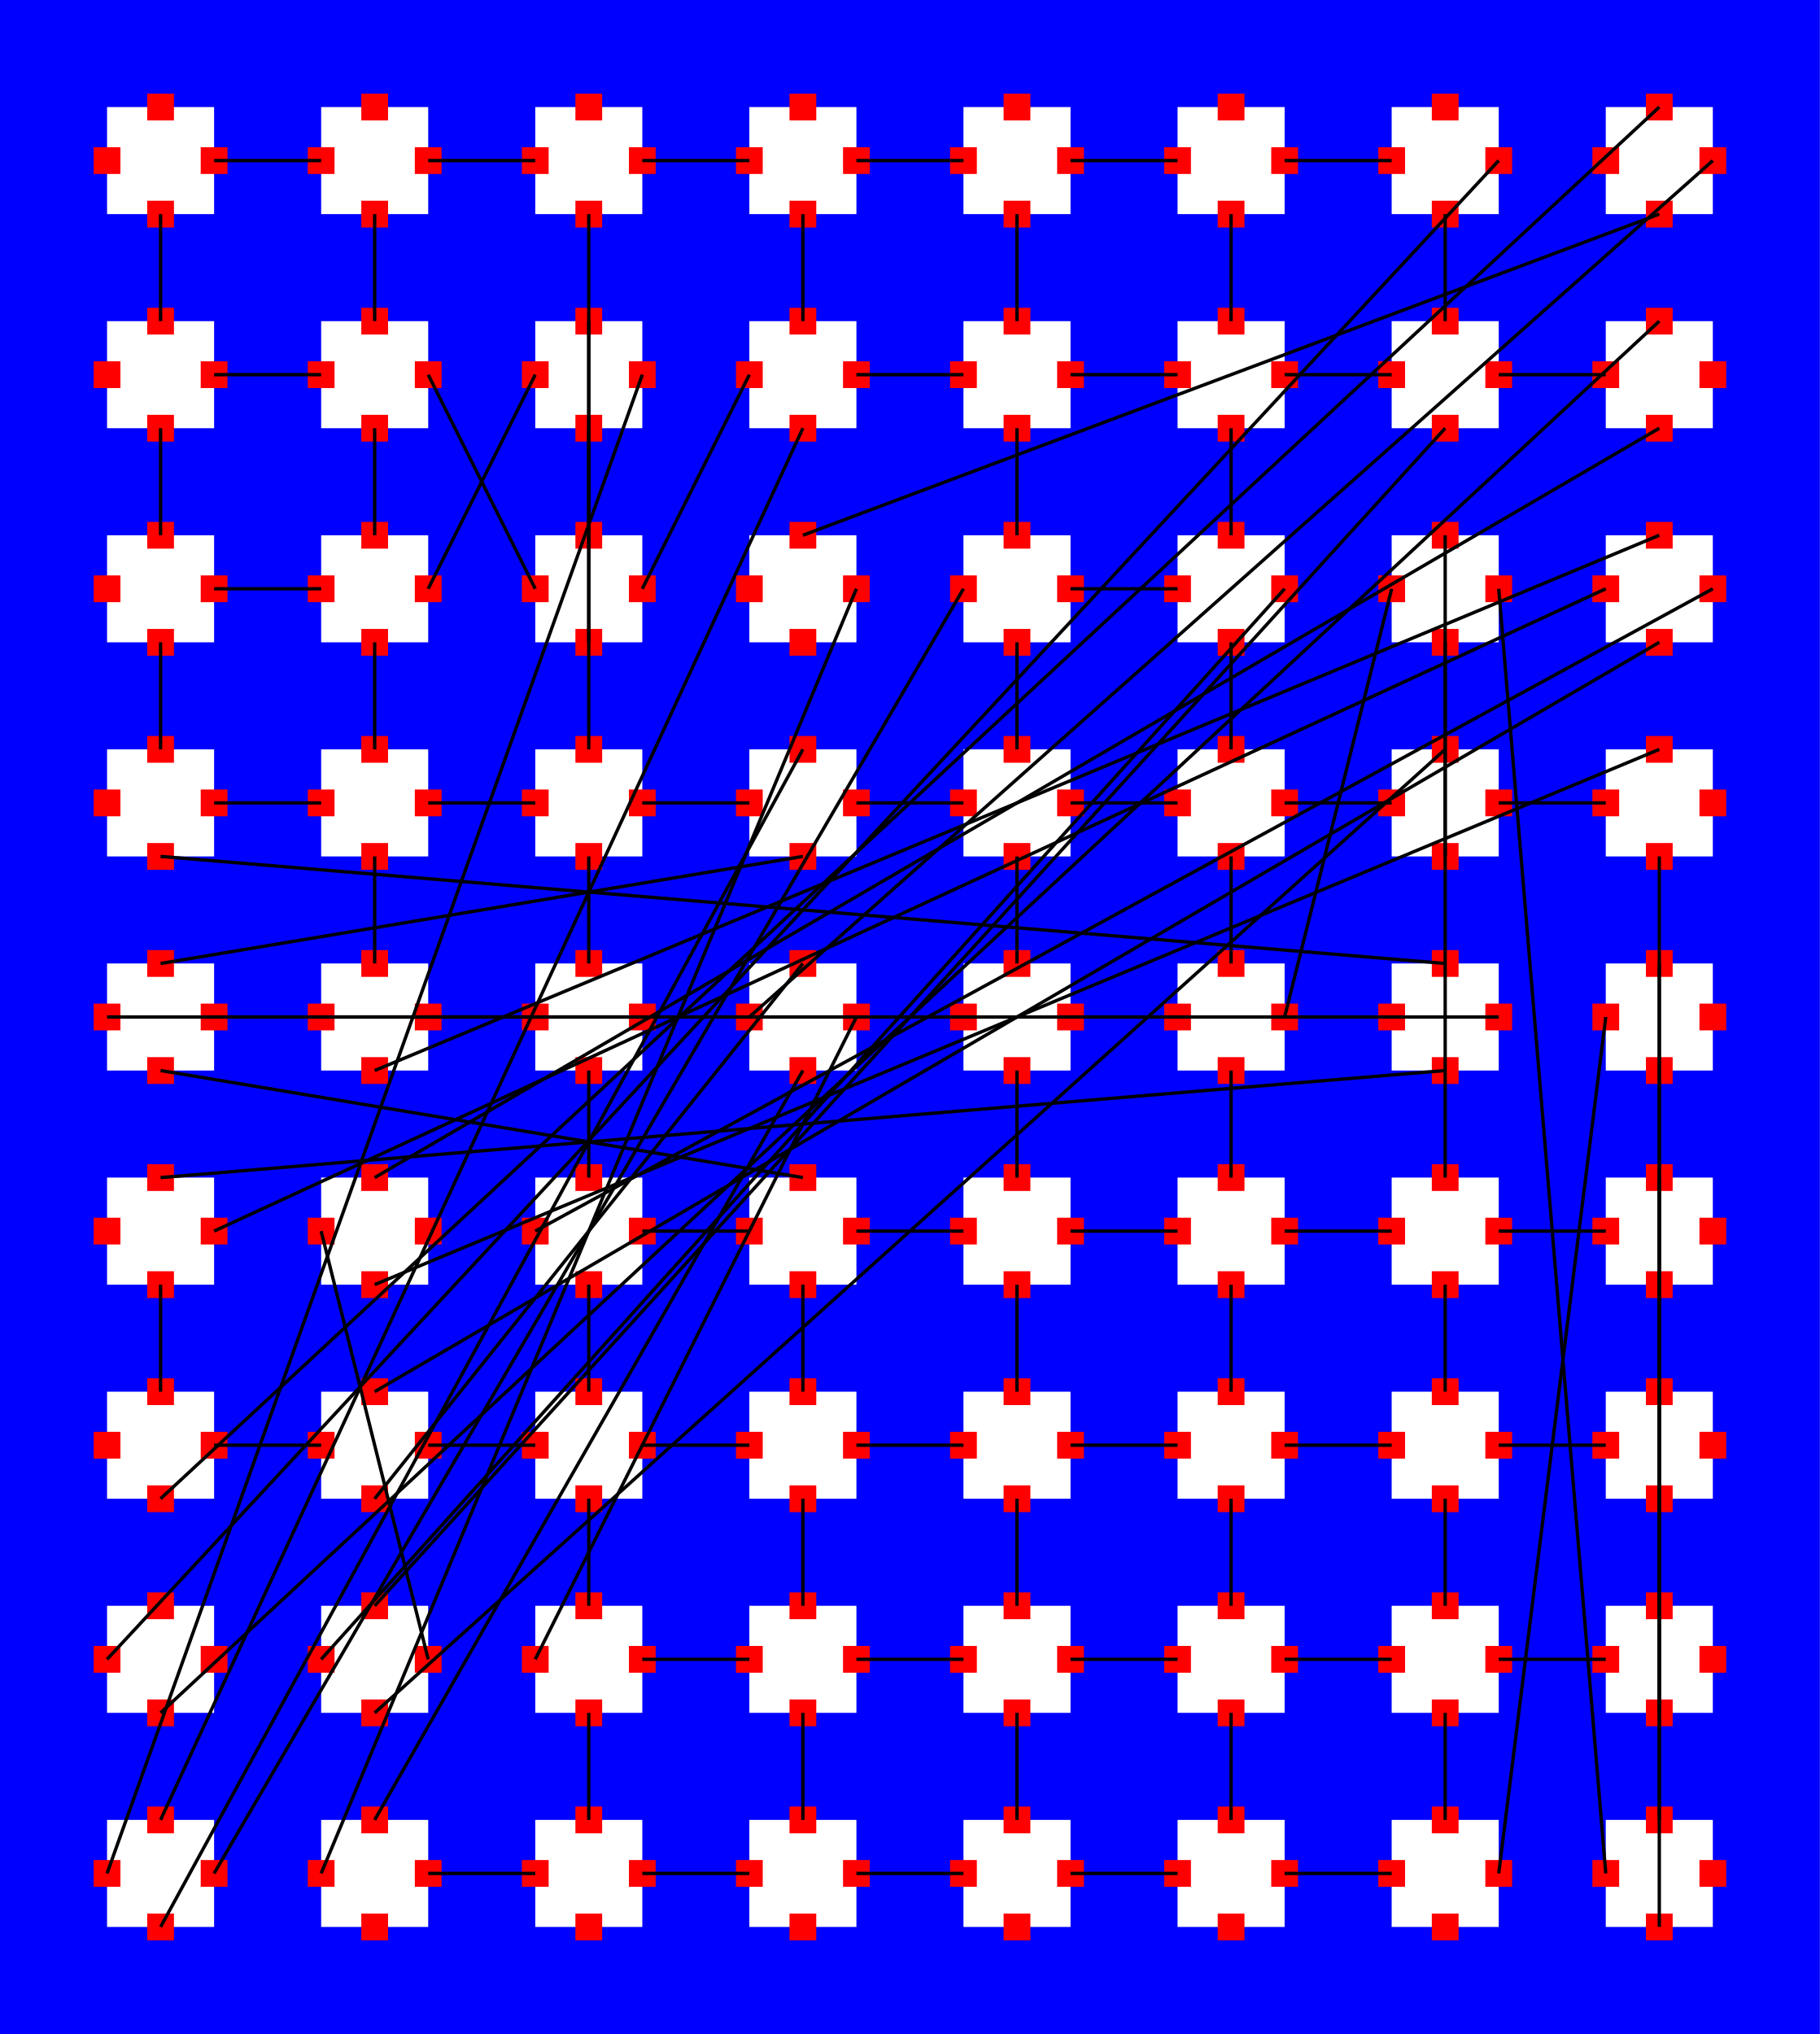
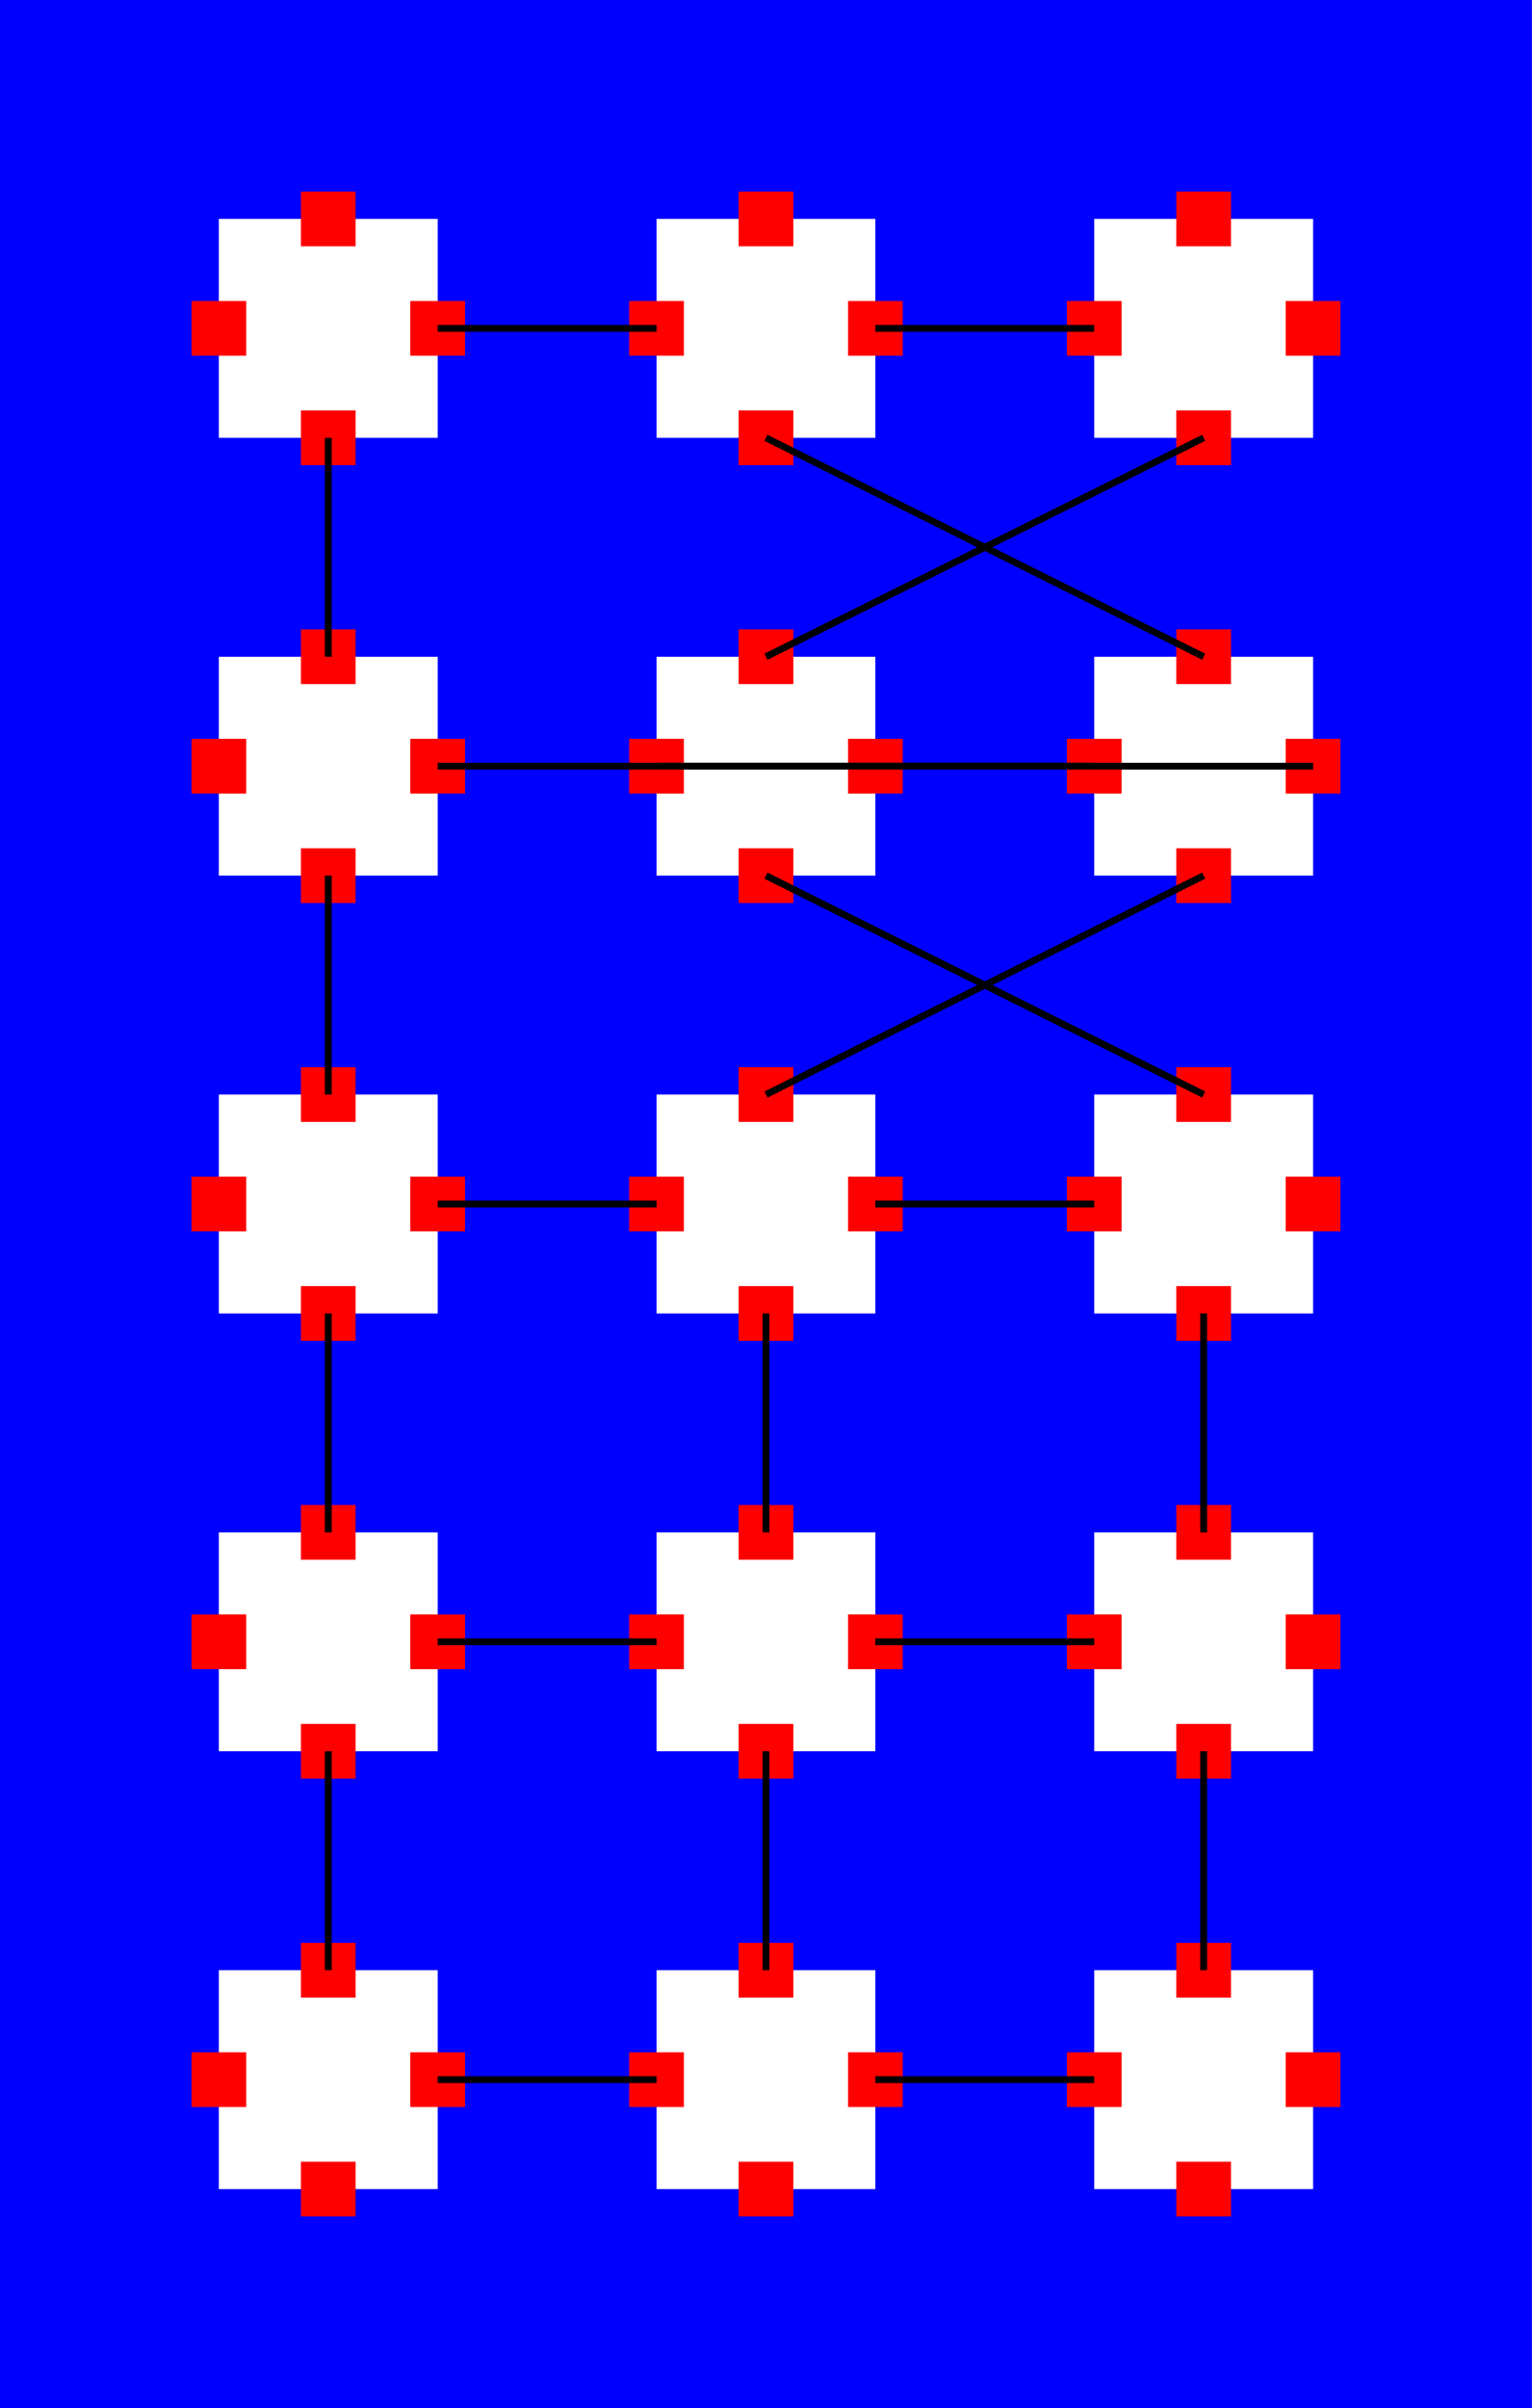
- <svg xmlns="http://www.w3.org/2000/svg" width="544" height="608" viewBox="0 0 544 608">
+ <svg xmlns="http://www.w3.org/2000/svg" width="224" height="352" viewBox="0 0 224 352">
  <defs>
</defs>
-   <rect x="0" y="0" width="544" height="608" fill="blue" />
+   <rect x="0" y="0" width="224" height="352" fill="blue" />
  <rect x="32" y="32" width="32" height="32" fill="white" />
  <rect x="44.0" y="60.0" width="8.0" height="8.0" fill="red" />
  <rect x="60.0" y="44.0" width="8.0" height="8.0" fill="red" />
  <rect x="44.0" y="28.0" width="8.0" height="8.0" fill="red" />
  <rect x="28.0" y="44.0" width="8.0" height="8.0" fill="red" />
  <rect x="96" y="32" width="32" height="32" fill="white" />
  <rect x="108.0" y="60.0" width="8.0" height="8.0" fill="red" />
  <rect x="124.0" y="44.0" width="8.0" height="8.0" fill="red" />
  <rect x="108.0" y="28.0" width="8.0" height="8.0" fill="red" />
  <rect x="92.0" y="44.0" width="8.0" height="8.0" fill="red" />
  <rect x="160" y="32" width="32" height="32" fill="white" />
  <rect x="172.0" y="60.0" width="8.0" height="8.0" fill="red" />
  <rect x="188.0" y="44.0" width="8.0" height="8.0" fill="red" />
  <rect x="172.0" y="28.0" width="8.0" height="8.0" fill="red" />
  <rect x="156.0" y="44.0" width="8.0" height="8.0" fill="red" />
-   <rect x="224" y="32" width="32" height="32" fill="white" />
-   <rect x="236.0" y="60.0" width="8.0" height="8.0" fill="red" />
-   <rect x="252.0" y="44.0" width="8.0" height="8.0" fill="red" />
-   <rect x="236.0" y="28.0" width="8.0" height="8.0" fill="red" />
-   <rect x="220.0" y="44.0" width="8.0" height="8.0" fill="red" />
-   <rect x="288" y="32" width="32" height="32" fill="white" />
-   <rect x="300.0" y="60.0" width="8.0" height="8.0" fill="red" />
-   <rect x="316.0" y="44.0" width="8.0" height="8.0" fill="red" />
-   <rect x="300.0" y="28.0" width="8.0" height="8.0" fill="red" />
-   <rect x="284.0" y="44.0" width="8.0" height="8.0" fill="red" />
-   <rect x="352" y="32" width="32" height="32" fill="white" />
-   <rect x="364.0" y="60.0" width="8.0" height="8.0" fill="red" />
-   <rect x="380.0" y="44.0" width="8.0" height="8.0" fill="red" />
-   <rect x="364.0" y="28.0" width="8.0" height="8.0" fill="red" />
-   <rect x="348.0" y="44.0" width="8.0" height="8.0" fill="red" />
-   <rect x="416" y="32" width="32" height="32" fill="white" />
-   <rect x="428.0" y="60.0" width="8.0" height="8.0" fill="red" />
-   <rect x="444.0" y="44.0" width="8.0" height="8.0" fill="red" />
-   <rect x="428.0" y="28.0" width="8.0" height="8.0" fill="red" />
-   <rect x="412.0" y="44.0" width="8.0" height="8.0" fill="red" />
-   <rect x="32" y="480" width="32" height="32" fill="white" />
-   <rect x="44.0" y="508.0" width="8.0" height="8.0" fill="red" />
-   <rect x="60.0" y="492.0" width="8.0" height="8.0" fill="red" />
-   <rect x="44.0" y="476.0" width="8.0" height="8.0" fill="red" />
-   <rect x="28.0" y="492.0" width="8.0" height="8.0" fill="red" />
  <rect x="32" y="96" width="32" height="32" fill="white" />
  <rect x="44.0" y="124.0" width="8.0" height="8.0" fill="red" />
  <rect x="60.0" y="108.0" width="8.0" height="8.0" fill="red" />
  <rect x="44.0" y="92.0" width="8.0" height="8.0" fill="red" />
  <rect x="28.0" y="108.0" width="8.0" height="8.0" fill="red" />
+   <rect x="160" y="96" width="32" height="32" fill="white" />
+   <rect x="172.0" y="124.0" width="8.0" height="8.0" fill="red" />
+   <rect x="188.0" y="108.0" width="8.0" height="8.0" fill="red" />
+   <rect x="172.0" y="92.0" width="8.0" height="8.0" fill="red" />
+   <rect x="156.0" y="108.0" width="8.0" height="8.0" fill="red" />
  <rect x="96" y="96" width="32" height="32" fill="white" />
  <rect x="108.0" y="124.0" width="8.0" height="8.0" fill="red" />
  <rect x="124.0" y="108.0" width="8.0" height="8.0" fill="red" />
  <rect x="108.0" y="92.0" width="8.0" height="8.0" fill="red" />
  <rect x="92.0" y="108.0" width="8.0" height="8.0" fill="red" />
-   <rect x="160" y="160" width="32" height="32" fill="white" />
-   <rect x="172.0" y="188.0" width="8.0" height="8.0" fill="red" />
-   <rect x="188.0" y="172.0" width="8.0" height="8.0" fill="red" />
-   <rect x="172.0" y="156.0" width="8.0" height="8.0" fill="red" />
-   <rect x="156.0" y="172.0" width="8.0" height="8.0" fill="red" />
-   <rect x="224" y="96" width="32" height="32" fill="white" />
-   <rect x="236.0" y="124.0" width="8.0" height="8.0" fill="red" />
-   <rect x="252.0" y="108.0" width="8.0" height="8.0" fill="red" />
-   <rect x="236.0" y="92.0" width="8.0" height="8.0" fill="red" />
-   <rect x="220.0" y="108.0" width="8.0" height="8.0" fill="red" />
-   <rect x="288" y="96" width="32" height="32" fill="white" />
-   <rect x="300.0" y="124.0" width="8.0" height="8.0" fill="red" />
-   <rect x="316.0" y="108.0" width="8.0" height="8.0" fill="red" />
-   <rect x="300.0" y="92.0" width="8.0" height="8.0" fill="red" />
-   <rect x="284.0" y="108.0" width="8.0" height="8.0" fill="red" />
-   <rect x="352" y="96" width="32" height="32" fill="white" />
-   <rect x="364.0" y="124.0" width="8.0" height="8.0" fill="red" />
-   <rect x="380.0" y="108.0" width="8.0" height="8.0" fill="red" />
-   <rect x="364.0" y="92.0" width="8.0" height="8.0" fill="red" />
-   <rect x="348.0" y="108.0" width="8.0" height="8.0" fill="red" />
-   <rect x="416" y="96" width="32" height="32" fill="white" />
-   <rect x="428.0" y="124.0" width="8.0" height="8.0" fill="red" />
-   <rect x="444.0" y="108.0" width="8.0" height="8.0" fill="red" />
-   <rect x="428.0" y="92.0" width="8.0" height="8.0" fill="red" />
-   <rect x="412.0" y="108.0" width="8.0" height="8.0" fill="red" />
-   <rect x="480" y="96" width="32" height="32" fill="white" />
-   <rect x="492.0" y="124.0" width="8.0" height="8.0" fill="red" />
-   <rect x="508.0" y="108.0" width="8.0" height="8.0" fill="red" />
-   <rect x="492.0" y="92.0" width="8.0" height="8.0" fill="red" />
-   <rect x="476.0" y="108.0" width="8.0" height="8.0" fill="red" />
  <rect x="32" y="160" width="32" height="32" fill="white" />
  <rect x="44.0" y="188.0" width="8.0" height="8.0" fill="red" />
  <rect x="60.0" y="172.0" width="8.0" height="8.0" fill="red" />
  <rect x="44.0" y="156.0" width="8.0" height="8.0" fill="red" />
  <rect x="28.0" y="172.0" width="8.0" height="8.0" fill="red" />
  <rect x="96" y="160" width="32" height="32" fill="white" />
  <rect x="108.0" y="188.0" width="8.0" height="8.0" fill="red" />
  <rect x="124.0" y="172.0" width="8.0" height="8.0" fill="red" />
  <rect x="108.0" y="156.0" width="8.0" height="8.0" fill="red" />
  <rect x="92.0" y="172.0" width="8.0" height="8.0" fill="red" />
-   <rect x="160" y="96" width="32" height="32" fill="white" />
-   <rect x="172.0" y="124.0" width="8.0" height="8.0" fill="red" />
-   <rect x="188.0" y="108.0" width="8.0" height="8.0" fill="red" />
-   <rect x="172.0" y="92.0" width="8.0" height="8.0" fill="red" />
-   <rect x="156.0" y="108.0" width="8.0" height="8.0" fill="red" />
-   <rect x="32" y="544" width="32" height="32" fill="white" />
-   <rect x="44.0" y="572.0" width="8.0" height="8.0" fill="red" />
-   <rect x="60.0" y="556.0" width="8.0" height="8.0" fill="red" />
-   <rect x="44.0" y="540.0" width="8.0" height="8.0" fill="red" />
-   <rect x="28.0" y="556.0" width="8.0" height="8.0" fill="red" />
-   <rect x="288" y="160" width="32" height="32" fill="white" />
-   <rect x="300.0" y="188.0" width="8.0" height="8.0" fill="red" />
-   <rect x="316.0" y="172.0" width="8.0" height="8.0" fill="red" />
-   <rect x="300.0" y="156.0" width="8.0" height="8.0" fill="red" />
-   <rect x="284.0" y="172.0" width="8.0" height="8.0" fill="red" />
-   <rect x="352" y="160" width="32" height="32" fill="white" />
-   <rect x="364.0" y="188.0" width="8.0" height="8.0" fill="red" />
-   <rect x="380.0" y="172.0" width="8.0" height="8.0" fill="red" />
-   <rect x="364.0" y="156.0" width="8.0" height="8.0" fill="red" />
-   <rect x="348.0" y="172.0" width="8.0" height="8.0" fill="red" />
-   <rect x="96" y="480" width="32" height="32" fill="white" />
-   <rect x="108.0" y="508.0" width="8.0" height="8.0" fill="red" />
-   <rect x="124.0" y="492.0" width="8.0" height="8.0" fill="red" />
-   <rect x="108.0" y="476.0" width="8.0" height="8.0" fill="red" />
-   <rect x="92.0" y="492.0" width="8.0" height="8.0" fill="red" />
-   <rect x="96" y="352" width="32" height="32" fill="white" />
-   <rect x="108.0" y="380.0" width="8.0" height="8.0" fill="red" />
-   <rect x="124.0" y="364.0" width="8.0" height="8.0" fill="red" />
-   <rect x="108.0" y="348.0" width="8.0" height="8.0" fill="red" />
-   <rect x="92.0" y="364.0" width="8.0" height="8.0" fill="red" />
+   <rect x="160" y="160" width="32" height="32" fill="white" />
+   <rect x="172.0" y="188.0" width="8.0" height="8.0" fill="red" />
+   <rect x="188.0" y="172.0" width="8.0" height="8.0" fill="red" />
+   <rect x="172.0" y="156.0" width="8.0" height="8.0" fill="red" />
+   <rect x="156.0" y="172.0" width="8.0" height="8.0" fill="red" />
  <rect x="32" y="224" width="32" height="32" fill="white" />
  <rect x="44.0" y="252.0" width="8.0" height="8.0" fill="red" />
  <rect x="60.0" y="236.0" width="8.0" height="8.0" fill="red" />
  <rect x="44.0" y="220.0" width="8.0" height="8.0" fill="red" />
  <rect x="28.0" y="236.0" width="8.0" height="8.0" fill="red" />
  <rect x="96" y="224" width="32" height="32" fill="white" />
  <rect x="108.0" y="252.0" width="8.0" height="8.0" fill="red" />
  <rect x="124.0" y="236.0" width="8.0" height="8.0" fill="red" />
  <rect x="108.0" y="220.0" width="8.0" height="8.0" fill="red" />
  <rect x="92.0" y="236.0" width="8.0" height="8.0" fill="red" />
  <rect x="160" y="224" width="32" height="32" fill="white" />
  <rect x="172.0" y="252.0" width="8.0" height="8.0" fill="red" />
  <rect x="188.0" y="236.0" width="8.0" height="8.0" fill="red" />
  <rect x="172.0" y="220.0" width="8.0" height="8.0" fill="red" />
  <rect x="156.0" y="236.0" width="8.0" height="8.0" fill="red" />
-   <rect x="224" y="224" width="32" height="32" fill="white" />
-   <rect x="236.0" y="252.0" width="8.0" height="8.0" fill="red" />
-   <rect x="252.0" y="236.0" width="8.0" height="8.0" fill="red" />
-   <rect x="236.0" y="220.0" width="8.0" height="8.0" fill="red" />
-   <rect x="220.0" y="236.0" width="8.0" height="8.0" fill="red" />
-   <rect x="288" y="224" width="32" height="32" fill="white" />
-   <rect x="300.0" y="252.0" width="8.0" height="8.0" fill="red" />
-   <rect x="316.0" y="236.0" width="8.0" height="8.0" fill="red" />
-   <rect x="300.0" y="220.0" width="8.0" height="8.0" fill="red" />
-   <rect x="284.0" y="236.0" width="8.0" height="8.0" fill="red" />
-   <rect x="352" y="224" width="32" height="32" fill="white" />
-   <rect x="364.0" y="252.0" width="8.0" height="8.0" fill="red" />
-   <rect x="380.0" y="236.0" width="8.0" height="8.0" fill="red" />
-   <rect x="364.0" y="220.0" width="8.0" height="8.0" fill="red" />
-   <rect x="348.0" y="236.0" width="8.0" height="8.0" fill="red" />
-   <rect x="416" y="224" width="32" height="32" fill="white" />
-   <rect x="428.0" y="252.0" width="8.0" height="8.0" fill="red" />
-   <rect x="444.0" y="236.0" width="8.0" height="8.0" fill="red" />
-   <rect x="428.0" y="220.0" width="8.0" height="8.0" fill="red" />
-   <rect x="412.0" y="236.0" width="8.0" height="8.0" fill="red" />
-   <rect x="480" y="224" width="32" height="32" fill="white" />
-   <rect x="492.0" y="252.0" width="8.0" height="8.0" fill="red" />
-   <rect x="508.0" y="236.0" width="8.0" height="8.0" fill="red" />
-   <rect x="492.0" y="220.0" width="8.0" height="8.0" fill="red" />
-   <rect x="476.0" y="236.0" width="8.0" height="8.0" fill="red" />
-   <rect x="416" y="288" width="32" height="32" fill="white" />
-   <rect x="428.0" y="316.0" width="8.0" height="8.0" fill="red" />
-   <rect x="444.0" y="300.0" width="8.0" height="8.0" fill="red" />
-   <rect x="428.0" y="284.0" width="8.0" height="8.0" fill="red" />
-   <rect x="412.0" y="300.0" width="8.0" height="8.0" fill="red" />
+   <rect x="32" y="288" width="32" height="32" fill="white" />
+   <rect x="44.0" y="316.0" width="8.0" height="8.0" fill="red" />
+   <rect x="60.0" y="300.0" width="8.0" height="8.0" fill="red" />
+   <rect x="44.0" y="284.0" width="8.0" height="8.0" fill="red" />
+   <rect x="28.0" y="300.0" width="8.0" height="8.0" fill="red" />
  <rect x="96" y="288" width="32" height="32" fill="white" />
  <rect x="108.0" y="316.0" width="8.0" height="8.0" fill="red" />
  <rect x="124.0" y="300.0" width="8.0" height="8.0" fill="red" />
  <rect x="108.0" y="284.0" width="8.0" height="8.0" fill="red" />
  <rect x="92.0" y="300.0" width="8.0" height="8.0" fill="red" />
  <rect x="160" y="288" width="32" height="32" fill="white" />
  <rect x="172.0" y="316.0" width="8.0" height="8.0" fill="red" />
  <rect x="188.0" y="300.0" width="8.0" height="8.0" fill="red" />
  <rect x="172.0" y="284.0" width="8.0" height="8.0" fill="red" />
  <rect x="156.0" y="300.0" width="8.0" height="8.0" fill="red" />
-   <rect x="32" y="288" width="32" height="32" fill="white" />
-   <rect x="44.0" y="316.0" width="8.0" height="8.0" fill="red" />
-   <rect x="60.0" y="300.0" width="8.0" height="8.0" fill="red" />
-   <rect x="44.0" y="284.0" width="8.0" height="8.0" fill="red" />
-   <rect x="28.0" y="300.0" width="8.0" height="8.0" fill="red" />
-   <rect x="288" y="288" width="32" height="32" fill="white" />
-   <rect x="300.0" y="316.0" width="8.0" height="8.0" fill="red" />
-   <rect x="316.0" y="300.0" width="8.0" height="8.0" fill="red" />
-   <rect x="300.0" y="284.0" width="8.0" height="8.0" fill="red" />
-   <rect x="284.0" y="300.0" width="8.0" height="8.0" fill="red" />
-   <rect x="352" y="288" width="32" height="32" fill="white" />
-   <rect x="364.0" y="316.0" width="8.0" height="8.0" fill="red" />
-   <rect x="380.0" y="300.0" width="8.0" height="8.0" fill="red" />
-   <rect x="364.0" y="284.0" width="8.0" height="8.0" fill="red" />
-   <rect x="348.0" y="300.0" width="8.0" height="8.0" fill="red" />
-   <rect x="416" y="160" width="32" height="32" fill="white" />
-   <rect x="428.0" y="188.0" width="8.0" height="8.0" fill="red" />
-   <rect x="444.0" y="172.0" width="8.0" height="8.0" fill="red" />
-   <rect x="428.0" y="156.0" width="8.0" height="8.0" fill="red" />
-   <rect x="412.0" y="172.0" width="8.0" height="8.0" fill="red" />
-   <rect x="480" y="544" width="32" height="32" fill="white" />
-   <rect x="492.0" y="572.0" width="8.0" height="8.0" fill="red" />
-   <rect x="508.0" y="556.0" width="8.0" height="8.0" fill="red" />
-   <rect x="492.0" y="540.0" width="8.0" height="8.0" fill="red" />
-   <rect x="476.0" y="556.0" width="8.0" height="8.0" fill="red" />
-   <rect x="32" y="352" width="32" height="32" fill="white" />
-   <rect x="44.0" y="380.0" width="8.0" height="8.0" fill="red" />
-   <rect x="60.0" y="364.0" width="8.0" height="8.0" fill="red" />
-   <rect x="44.0" y="348.0" width="8.0" height="8.0" fill="red" />
-   <rect x="28.0" y="364.0" width="8.0" height="8.0" fill="red" />
-   <rect x="480" y="160" width="32" height="32" fill="white" />
-   <rect x="492.0" y="188.0" width="8.0" height="8.0" fill="red" />
-   <rect x="508.0" y="172.0" width="8.0" height="8.0" fill="red" />
-   <rect x="492.0" y="156.0" width="8.0" height="8.0" fill="red" />
-   <rect x="476.0" y="172.0" width="8.0" height="8.0" fill="red" />
-   <rect x="160" y="352" width="32" height="32" fill="white" />
-   <rect x="172.0" y="380.0" width="8.0" height="8.0" fill="red" />
-   <rect x="188.0" y="364.0" width="8.0" height="8.0" fill="red" />
-   <rect x="172.0" y="348.0" width="8.0" height="8.0" fill="red" />
-   <rect x="156.0" y="364.0" width="8.0" height="8.0" fill="red" />
-   <rect x="224" y="352" width="32" height="32" fill="white" />
-   <rect x="236.0" y="380.0" width="8.0" height="8.0" fill="red" />
-   <rect x="252.0" y="364.0" width="8.0" height="8.0" fill="red" />
-   <rect x="236.0" y="348.0" width="8.0" height="8.0" fill="red" />
-   <rect x="220.0" y="364.0" width="8.0" height="8.0" fill="red" />
-   <rect x="288" y="352" width="32" height="32" fill="white" />
-   <rect x="300.0" y="380.0" width="8.0" height="8.0" fill="red" />
-   <rect x="316.0" y="364.0" width="8.0" height="8.0" fill="red" />
-   <rect x="300.0" y="348.0" width="8.0" height="8.0" fill="red" />
-   <rect x="284.0" y="364.0" width="8.0" height="8.0" fill="red" />
-   <rect x="352" y="352" width="32" height="32" fill="white" />
-   <rect x="364.0" y="380.0" width="8.0" height="8.0" fill="red" />
-   <rect x="380.0" y="364.0" width="8.0" height="8.0" fill="red" />
-   <rect x="364.0" y="348.0" width="8.0" height="8.0" fill="red" />
-   <rect x="348.0" y="364.0" width="8.0" height="8.0" fill="red" />
-   <rect x="416" y="352" width="32" height="32" fill="white" />
-   <rect x="428.0" y="380.0" width="8.0" height="8.0" fill="red" />
-   <rect x="444.0" y="364.0" width="8.0" height="8.0" fill="red" />
-   <rect x="428.0" y="348.0" width="8.0" height="8.0" fill="red" />
-   <rect x="412.0" y="364.0" width="8.0" height="8.0" fill="red" />
-   <rect x="480" y="352" width="32" height="32" fill="white" />
-   <rect x="492.0" y="380.0" width="8.0" height="8.0" fill="red" />
-   <rect x="508.0" y="364.0" width="8.0" height="8.0" fill="red" />
-   <rect x="492.0" y="348.0" width="8.0" height="8.0" fill="red" />
-   <rect x="476.0" y="364.0" width="8.0" height="8.0" fill="red" />
-   <rect x="32" y="416" width="32" height="32" fill="white" />
-   <rect x="44.0" y="444.0" width="8.0" height="8.0" fill="red" />
-   <rect x="60.0" y="428.0" width="8.0" height="8.0" fill="red" />
-   <rect x="44.0" y="412.0" width="8.0" height="8.0" fill="red" />
-   <rect x="28.0" y="428.0" width="8.0" height="8.0" fill="red" />
-   <rect x="96" y="416" width="32" height="32" fill="white" />
-   <rect x="108.0" y="444.0" width="8.0" height="8.0" fill="red" />
-   <rect x="124.0" y="428.0" width="8.0" height="8.0" fill="red" />
-   <rect x="108.0" y="412.0" width="8.0" height="8.0" fill="red" />
-   <rect x="92.0" y="428.0" width="8.0" height="8.0" fill="red" />
-   <rect x="160" y="416" width="32" height="32" fill="white" />
-   <rect x="172.0" y="444.0" width="8.0" height="8.0" fill="red" />
-   <rect x="188.0" y="428.0" width="8.0" height="8.0" fill="red" />
-   <rect x="172.0" y="412.0" width="8.0" height="8.0" fill="red" />
-   <rect x="156.0" y="428.0" width="8.0" height="8.0" fill="red" />
-   <rect x="224" y="416" width="32" height="32" fill="white" />
-   <rect x="236.0" y="444.0" width="8.0" height="8.0" fill="red" />
-   <rect x="252.0" y="428.0" width="8.0" height="8.0" fill="red" />
-   <rect x="236.0" y="412.0" width="8.0" height="8.0" fill="red" />
-   <rect x="220.0" y="428.0" width="8.0" height="8.0" fill="red" />
-   <rect x="288" y="416" width="32" height="32" fill="white" />
-   <rect x="300.0" y="444.0" width="8.0" height="8.0" fill="red" />
-   <rect x="316.0" y="428.0" width="8.0" height="8.0" fill="red" />
-   <rect x="300.0" y="412.0" width="8.0" height="8.0" fill="red" />
-   <rect x="284.0" y="428.0" width="8.0" height="8.0" fill="red" />
-   <rect x="352" y="416" width="32" height="32" fill="white" />
-   <rect x="364.0" y="444.0" width="8.0" height="8.0" fill="red" />
-   <rect x="380.0" y="428.0" width="8.0" height="8.0" fill="red" />
-   <rect x="364.0" y="412.0" width="8.0" height="8.0" fill="red" />
-   <rect x="348.0" y="428.0" width="8.0" height="8.0" fill="red" />
-   <rect x="416" y="416" width="32" height="32" fill="white" />
-   <rect x="428.0" y="444.0" width="8.0" height="8.0" fill="red" />
-   <rect x="444.0" y="428.0" width="8.0" height="8.0" fill="red" />
-   <rect x="428.0" y="412.0" width="8.0" height="8.0" fill="red" />
-   <rect x="412.0" y="428.0" width="8.0" height="8.0" fill="red" />
-   <rect x="480" y="416" width="32" height="32" fill="white" />
-   <rect x="492.0" y="444.0" width="8.0" height="8.0" fill="red" />
-   <rect x="508.0" y="428.0" width="8.0" height="8.0" fill="red" />
-   <rect x="492.0" y="412.0" width="8.0" height="8.0" fill="red" />
-   <rect x="476.0" y="428.0" width="8.0" height="8.0" fill="red" />
-   <rect x="480" y="32" width="32" height="32" fill="white" />
-   <rect x="492.0" y="60.0" width="8.0" height="8.0" fill="red" />
-   <rect x="508.0" y="44.0" width="8.0" height="8.0" fill="red" />
-   <rect x="492.0" y="28.0" width="8.0" height="8.0" fill="red" />
-   <rect x="476.0" y="44.0" width="8.0" height="8.0" fill="red" />
-   <rect x="224" y="288" width="32" height="32" fill="white" />
-   <rect x="236.0" y="316.0" width="8.0" height="8.0" fill="red" />
-   <rect x="252.0" y="300.0" width="8.0" height="8.0" fill="red" />
-   <rect x="236.0" y="284.0" width="8.0" height="8.0" fill="red" />
-   <rect x="220.0" y="300.0" width="8.0" height="8.0" fill="red" />
-   <rect x="160" y="480" width="32" height="32" fill="white" />
-   <rect x="172.0" y="508.0" width="8.0" height="8.0" fill="red" />
-   <rect x="188.0" y="492.0" width="8.0" height="8.0" fill="red" />
-   <rect x="172.0" y="476.0" width="8.0" height="8.0" fill="red" />
-   <rect x="156.0" y="492.0" width="8.0" height="8.0" fill="red" />
-   <rect x="224" y="480" width="32" height="32" fill="white" />
-   <rect x="236.0" y="508.0" width="8.0" height="8.0" fill="red" />
-   <rect x="252.0" y="492.0" width="8.0" height="8.0" fill="red" />
-   <rect x="236.0" y="476.0" width="8.0" height="8.0" fill="red" />
-   <rect x="220.0" y="492.0" width="8.0" height="8.0" fill="red" />
-   <rect x="288" y="480" width="32" height="32" fill="white" />
-   <rect x="300.0" y="508.0" width="8.0" height="8.0" fill="red" />
-   <rect x="316.0" y="492.0" width="8.0" height="8.0" fill="red" />
-   <rect x="300.0" y="476.0" width="8.0" height="8.0" fill="red" />
-   <rect x="284.0" y="492.0" width="8.0" height="8.0" fill="red" />
-   <rect x="352" y="480" width="32" height="32" fill="white" />
-   <rect x="364.0" y="508.0" width="8.0" height="8.0" fill="red" />
-   <rect x="380.0" y="492.0" width="8.0" height="8.0" fill="red" />
-   <rect x="364.0" y="476.0" width="8.0" height="8.0" fill="red" />
-   <rect x="348.0" y="492.0" width="8.0" height="8.0" fill="red" />
-   <rect x="416" y="480" width="32" height="32" fill="white" />
-   <rect x="428.0" y="508.0" width="8.0" height="8.0" fill="red" />
-   <rect x="444.0" y="492.0" width="8.0" height="8.0" fill="red" />
-   <rect x="428.0" y="476.0" width="8.0" height="8.0" fill="red" />
-   <rect x="412.0" y="492.0" width="8.0" height="8.0" fill="red" />
-   <rect x="480" y="480" width="32" height="32" fill="white" />
-   <rect x="492.0" y="508.0" width="8.0" height="8.0" fill="red" />
-   <rect x="508.0" y="492.0" width="8.0" height="8.0" fill="red" />
-   <rect x="492.0" y="476.0" width="8.0" height="8.0" fill="red" />
-   <rect x="476.0" y="492.0" width="8.0" height="8.0" fill="red" />
-   <rect x="224" y="160" width="32" height="32" fill="white" />
-   <rect x="236.0" y="188.0" width="8.0" height="8.0" fill="red" />
-   <rect x="252.0" y="172.0" width="8.0" height="8.0" fill="red" />
-   <rect x="236.0" y="156.0" width="8.0" height="8.0" fill="red" />
-   <rect x="220.0" y="172.0" width="8.0" height="8.0" fill="red" />
-   <rect x="96" y="544" width="32" height="32" fill="white" />
-   <rect x="108.0" y="572.0" width="8.0" height="8.0" fill="red" />
-   <rect x="124.0" y="556.0" width="8.0" height="8.0" fill="red" />
-   <rect x="108.0" y="540.0" width="8.0" height="8.0" fill="red" />
-   <rect x="92.0" y="556.0" width="8.0" height="8.0" fill="red" />
-   <rect x="160" y="544" width="32" height="32" fill="white" />
-   <rect x="172.0" y="572.0" width="8.0" height="8.0" fill="red" />
-   <rect x="188.0" y="556.0" width="8.0" height="8.0" fill="red" />
-   <rect x="172.0" y="540.0" width="8.0" height="8.0" fill="red" />
-   <rect x="156.0" y="556.0" width="8.0" height="8.0" fill="red" />
-   <rect x="224" y="544" width="32" height="32" fill="white" />
-   <rect x="236.0" y="572.0" width="8.0" height="8.0" fill="red" />
-   <rect x="252.0" y="556.0" width="8.0" height="8.0" fill="red" />
-   <rect x="236.0" y="540.0" width="8.0" height="8.0" fill="red" />
-   <rect x="220.0" y="556.0" width="8.0" height="8.0" fill="red" />
-   <rect x="288" y="544" width="32" height="32" fill="white" />
-   <rect x="300.0" y="572.0" width="8.0" height="8.0" fill="red" />
-   <rect x="316.0" y="556.0" width="8.0" height="8.0" fill="red" />
-   <rect x="300.0" y="540.0" width="8.0" height="8.0" fill="red" />
-   <rect x="284.0" y="556.0" width="8.0" height="8.0" fill="red" />
-   <rect x="352" y="544" width="32" height="32" fill="white" />
-   <rect x="364.0" y="572.0" width="8.0" height="8.0" fill="red" />
-   <rect x="380.0" y="556.0" width="8.0" height="8.0" fill="red" />
-   <rect x="364.0" y="540.0" width="8.0" height="8.0" fill="red" />
-   <rect x="348.0" y="556.0" width="8.0" height="8.0" fill="red" />
-   <rect x="416" y="544" width="32" height="32" fill="white" />
-   <rect x="428.0" y="572.0" width="8.0" height="8.0" fill="red" />
-   <rect x="444.0" y="556.0" width="8.0" height="8.0" fill="red" />
-   <rect x="428.0" y="540.0" width="8.0" height="8.0" fill="red" />
-   <rect x="412.0" y="556.0" width="8.0" height="8.0" fill="red" />
-   <rect x="480" y="288" width="32" height="32" fill="white" />
-   <rect x="492.0" y="316.0" width="8.0" height="8.0" fill="red" />
-   <rect x="508.0" y="300.0" width="8.0" height="8.0" fill="red" />
-   <rect x="492.0" y="284.0" width="8.0" height="8.0" fill="red" />
-   <rect x="476.0" y="300.0" width="8.0" height="8.0" fill="red" />
  <path d="M64.0,48.0 L96.0,48.0" stroke="black" stroke-width="1" />
  <path d="M48.0,64.0 L48.0,96.0" stroke="black" stroke-width="1" />
  <path d="M128.0,48.0 L160.0,48.0" stroke="black" stroke-width="1" />
-   <path d="M112.0,64.0 L112.0,96.0" stroke="black" stroke-width="1" />
-   <path d="M192.0,48.0 L224.0,48.0" stroke="black" stroke-width="1" />
-   <path d="M176.0,64.0 L176.0,160.0" stroke="black" stroke-width="1" />
-   <path d="M256.0,48.0 L288.0,48.0" stroke="black" stroke-width="1" />
-   <path d="M240.0,64.0 L240.0,96.0" stroke="black" stroke-width="1" />
-   <path d="M320.0,48.0 L352.0,48.0" stroke="black" stroke-width="1" />
-   <path d="M304.0,64.0 L304.0,96.0" stroke="black" stroke-width="1" />
-   <path d="M384.0,48.0 L416.0,48.0" stroke="black" stroke-width="1" />
-   <path d="M368.0,64.0 L368.0,96.0" stroke="black" stroke-width="1" />
-   <path d="M448.0,48.0 L32.0,496.0" stroke="black" stroke-width="1" />
-   <path d="M432.0,64.0 L432.0,96.0" stroke="black" stroke-width="1" />
-   <path d="M48.0,512.0 L496.0,96.0" stroke="black" stroke-width="1" />
-   <path d="M64.0,112.0 L96.0,112.0" stroke="black" stroke-width="1" />
+   <path d="M112.0,64.0 L176.0,96.0" stroke="black" stroke-width="1" />
+   <path d="M176.0,64.0 L112.0,96.0" stroke="black" stroke-width="1" />
+   <path d="M64.0,112.0 L160.0,112.0" stroke="black" stroke-width="1" />
  <path d="M48.0,128.0 L48.0,160.0" stroke="black" stroke-width="1" />
-   <path d="M128.0,112.0 L160.0,176.0" stroke="black" stroke-width="1" />
-   <path d="M112.0,128.0 L112.0,160.0" stroke="black" stroke-width="1" />
-   <path d="M192.0,176.0 L224.0,112.0" stroke="black" stroke-width="1" />
-   <path d="M176.0,192.0 L176.0,96.0" stroke="black" stroke-width="1" />
-   <path d="M256.0,112.0 L288.0,112.0" stroke="black" stroke-width="1" />
-   <path d="M240.0,128.0 L48.0,544.0" stroke="black" stroke-width="1" />
-   <path d="M320.0,112.0 L352.0,112.0" stroke="black" stroke-width="1" />
-   <path d="M304.0,128.0 L304.0,160.0" stroke="black" stroke-width="1" />
-   <path d="M384.0,112.0 L416.0,112.0" stroke="black" stroke-width="1" />
-   <path d="M368.0,128.0 L368.0,160.0" stroke="black" stroke-width="1" />
-   <path d="M448.0,112.0 L480.0,112.0" stroke="black" stroke-width="1" />
-   <path d="M432.0,128.0 L112.0,480.0" stroke="black" stroke-width="1" />
-   <path d="M496.0,128.0 L112.0,352.0" stroke="black" stroke-width="1" />
+   <path d="M192.0,112.0 L96.0,112.0" stroke="black" stroke-width="1" />
+   <path d="M176.0,128.0 L112.0,160.0" stroke="black" stroke-width="1" />
+   <path d="M112.0,128.0 L176.0,160.0" stroke="black" stroke-width="1" />
  <path d="M64.0,176.0 L96.0,176.0" stroke="black" stroke-width="1" />
  <path d="M48.0,192.0 L48.0,224.0" stroke="black" stroke-width="1" />
-   <path d="M128.0,176.0 L160.0,112.0" stroke="black" stroke-width="1" />
+   <path d="M128.0,176.0 L160.0,176.0" stroke="black" stroke-width="1" />
  <path d="M112.0,192.0 L112.0,224.0" stroke="black" stroke-width="1" />
-   <path d="M192.0,112.0 L32.0,560.0" stroke="black" stroke-width="1" />
-   <path d="M176.0,128.0 L176.0,224.0" stroke="black" stroke-width="1" />
-   <path d="M64.0,560.0 L288.0,176.0" stroke="black" stroke-width="1" />
-   <path d="M48.0,576.0 L240.0,224.0" stroke="black" stroke-width="1" />
-   <path d="M320.0,176.0 L352.0,176.0" stroke="black" stroke-width="1" />
-   <path d="M304.0,192.0 L304.0,224.0" stroke="black" stroke-width="1" />
-   <path d="M384.0,176.0 L96.0,496.0" stroke="black" stroke-width="1" />
-   <path d="M368.0,192.0 L368.0,224.0" stroke="black" stroke-width="1" />
-   <path d="M128.0,496.0 L96.0,368.0" stroke="black" stroke-width="1" />
-   <path d="M112.0,512.0 L432.0,224.0" stroke="black" stroke-width="1" />
-   <path d="M112.0,384.0 L496.0,224.0" stroke="black" stroke-width="1" />
+   <path d="M176.0,192.0 L176.0,224.0" stroke="black" stroke-width="1" />
  <path d="M64.0,240.0 L96.0,240.0" stroke="black" stroke-width="1" />
-   <path d="M48.0,256.0 L432.0,288.0" stroke="black" stroke-width="1" />
+   <path d="M48.0,256.0 L48.0,288.0" stroke="black" stroke-width="1" />
  <path d="M128.0,240.0 L160.0,240.0" stroke="black" stroke-width="1" />
  <path d="M112.0,256.0 L112.0,288.0" stroke="black" stroke-width="1" />
-   <path d="M192.0,240.0 L224.0,240.0" stroke="black" stroke-width="1" />
  <path d="M176.0,256.0 L176.0,288.0" stroke="black" stroke-width="1" />
-   <path d="M256.0,240.0 L288.0,240.0" stroke="black" stroke-width="1" />
-   <path d="M240.0,256.0 L48.0,288.0" stroke="black" stroke-width="1" />
-   <path d="M320.0,240.0 L352.0,240.0" stroke="black" stroke-width="1" />
-   <path d="M304.0,256.0 L304.0,288.0" stroke="black" stroke-width="1" />
-   <path d="M384.0,240.0 L416.0,240.0" stroke="black" stroke-width="1" />
-   <path d="M368.0,256.0 L368.0,288.0" stroke="black" stroke-width="1" />
-   <path d="M448.0,240.0 L480.0,240.0" stroke="black" stroke-width="1" />
-   <path d="M432.0,256.0 L432.0,160.0" stroke="black" stroke-width="1" />
-   <path d="M496.0,256.0 L496.0,544.0" stroke="black" stroke-width="1" />
-   <path d="M448.0,304.0 L96.0,304.0" stroke="black" stroke-width="1" />
-   <path d="M432.0,320.0 L48.0,352.0" stroke="black" stroke-width="1" />
+   <path d="M64.0,304.0 L96.0,304.0" stroke="black" stroke-width="1" />
  <path d="M128.0,304.0 L160.0,304.0" stroke="black" stroke-width="1" />
-   <path d="M112.0,320.0 L496.0,160.0" stroke="black" stroke-width="1" />
-   <path d="M192.0,304.0 L32.0,304.0" stroke="black" stroke-width="1" />
-   <path d="M176.0,320.0 L176.0,352.0" stroke="black" stroke-width="1" />
-   <path d="M64.0,304.0 L288.0,304.0" stroke="black" stroke-width="1" />
-   <path d="M48.0,320.0 L240.0,352.0" stroke="black" stroke-width="1" />
-   <path d="M320.0,304.0 L352.0,304.0" stroke="black" stroke-width="1" />
-   <path d="M304.0,320.0 L304.0,352.0" stroke="black" stroke-width="1" />
-   <path d="M384.0,304.0 L416.0,176.0" stroke="black" stroke-width="1" />
-   <path d="M368.0,320.0 L368.0,352.0" stroke="black" stroke-width="1" />
-   <path d="M448.0,176.0 L480.0,560.0" stroke="black" stroke-width="1" />
-   <path d="M432.0,192.0 L432.0,352.0" stroke="black" stroke-width="1" />
-   <path d="M496.0,576.0 L496.0,352.0" stroke="black" stroke-width="1" />
-   <path d="M64.0,368.0 L480.0,176.0" stroke="black" stroke-width="1" />
-   <path d="M48.0,384.0 L48.0,416.0" stroke="black" stroke-width="1" />
-   <path d="M512.0,176.0 L160.0,368.0" stroke="black" stroke-width="1" />
-   <path d="M496.0,192.0 L112.0,416.0" stroke="black" stroke-width="1" />
-   <path d="M192.0,368.0 L224.0,368.0" stroke="black" stroke-width="1" />
-   <path d="M176.0,384.0 L176.0,416.0" stroke="black" stroke-width="1" />
-   <path d="M256.0,368.0 L288.0,368.0" stroke="black" stroke-width="1" />
-   <path d="M240.0,384.0 L240.0,416.0" stroke="black" stroke-width="1" />
-   <path d="M320.0,368.0 L352.0,368.0" stroke="black" stroke-width="1" />
-   <path d="M304.0,384.0 L304.0,416.0" stroke="black" stroke-width="1" />
-   <path d="M384.0,368.0 L416.0,368.0" stroke="black" stroke-width="1" />
-   <path d="M368.0,384.0 L368.0,416.0" stroke="black" stroke-width="1" />
-   <path d="M448.0,368.0 L480.0,368.0" stroke="black" stroke-width="1" />
-   <path d="M432.0,384.0 L432.0,416.0" stroke="black" stroke-width="1" />
-   <path d="M496.0,384.0 L496.0,416.0" stroke="black" stroke-width="1" />
-   <path d="M64.0,432.0 L96.0,432.0" stroke="black" stroke-width="1" />
-   <path d="M48.0,448.0 L496.0,32.0" stroke="black" stroke-width="1" />
-   <path d="M128.0,432.0 L160.0,432.0" stroke="black" stroke-width="1" />
-   <path d="M112.0,448.0 L240.0,288.0" stroke="black" stroke-width="1" />
-   <path d="M192.0,432.0 L224.0,432.0" stroke="black" stroke-width="1" />
-   <path d="M176.0,448.0 L176.0,480.0" stroke="black" stroke-width="1" />
-   <path d="M256.0,432.0 L288.0,432.0" stroke="black" stroke-width="1" />
-   <path d="M240.0,448.0 L240.0,480.0" stroke="black" stroke-width="1" />
-   <path d="M320.0,432.0 L352.0,432.0" stroke="black" stroke-width="1" />
-   <path d="M304.0,448.0 L304.0,480.0" stroke="black" stroke-width="1" />
-   <path d="M384.0,432.0 L416.0,432.0" stroke="black" stroke-width="1" />
-   <path d="M368.0,448.0 L368.0,480.0" stroke="black" stroke-width="1" />
-   <path d="M448.0,432.0 L480.0,432.0" stroke="black" stroke-width="1" />
-   <path d="M432.0,448.0 L432.0,480.0" stroke="black" stroke-width="1" />
-   <path d="M496.0,448.0 L496.0,480.0" stroke="black" stroke-width="1" />
-   <path d="M512.0,48.0 L224.0,304.0" stroke="black" stroke-width="1" />
-   <path d="M496.0,64.0 L240.0,160.0" stroke="black" stroke-width="1" />
-   <path d="M256.0,304.0 L160.0,496.0" stroke="black" stroke-width="1" />
-   <path d="M240.0,320.0 L112.0,544.0" stroke="black" stroke-width="1" />
-   <path d="M192.0,496.0 L224.0,496.0" stroke="black" stroke-width="1" />
-   <path d="M176.0,512.0 L176.0,544.0" stroke="black" stroke-width="1" />
-   <path d="M256.0,496.0 L288.0,496.0" stroke="black" stroke-width="1" />
-   <path d="M240.0,512.0 L240.0,544.0" stroke="black" stroke-width="1" />
-   <path d="M320.0,496.0 L352.0,496.0" stroke="black" stroke-width="1" />
-   <path d="M304.0,512.0 L304.0,544.0" stroke="black" stroke-width="1" />
-   <path d="M384.0,496.0 L416.0,496.0" stroke="black" stroke-width="1" />
-   <path d="M368.0,512.0 L368.0,544.0" stroke="black" stroke-width="1" />
-   <path d="M448.0,496.0 L480.0,496.0" stroke="black" stroke-width="1" />
-   <path d="M432.0,512.0 L432.0,544.0" stroke="black" stroke-width="1" />
-   <path d="M496.0,512.0 L496.0,288.0" stroke="black" stroke-width="1" />
-   <path d="M256.0,176.0 L96.0,560.0" stroke="black" stroke-width="1" />
-   <path d="M128.0,560.0 L160.0,560.0" stroke="black" stroke-width="1" />
-   <path d="M192.0,560.0 L224.0,560.0" stroke="black" stroke-width="1" />
-   <path d="M256.0,560.0 L288.0,560.0" stroke="black" stroke-width="1" />
-   <path d="M320.0,560.0 L352.0,560.0" stroke="black" stroke-width="1" />
-   <path d="M384.0,560.0 L416.0,560.0" stroke="black" stroke-width="1" />
-   <path d="M448.0,560.0 L480.0,304.0" stroke="black" stroke-width="1" />
</svg>
